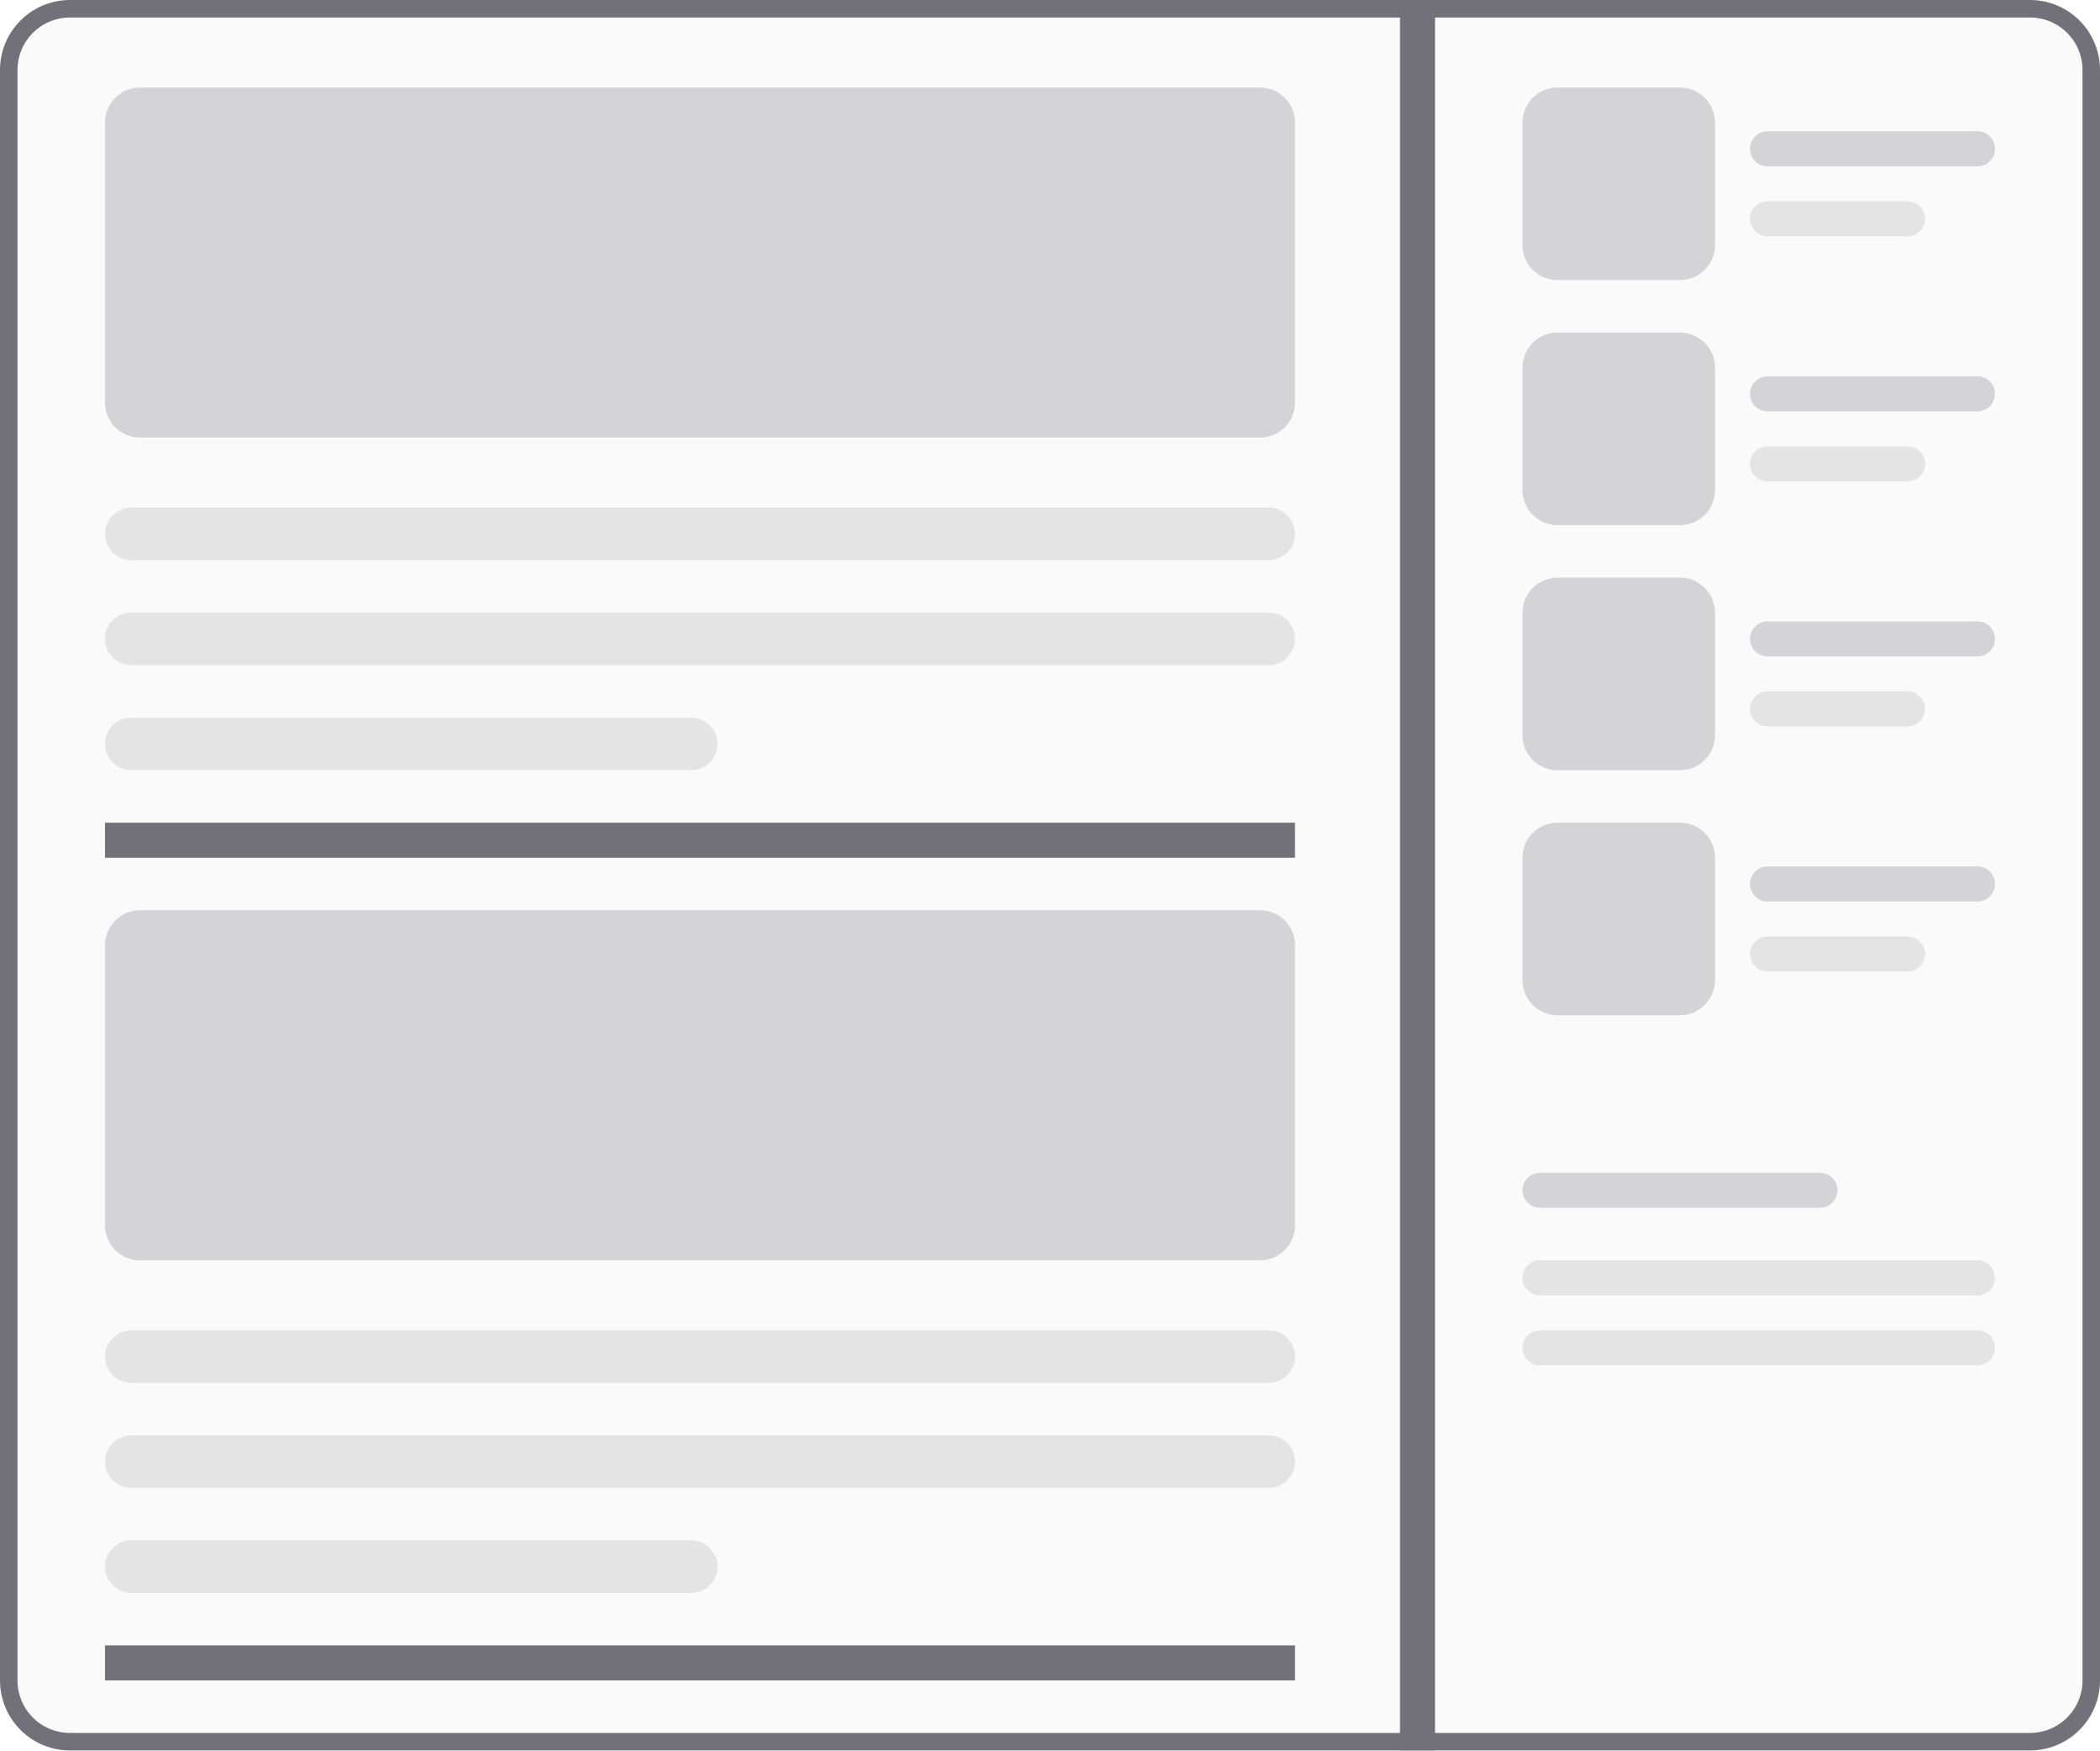
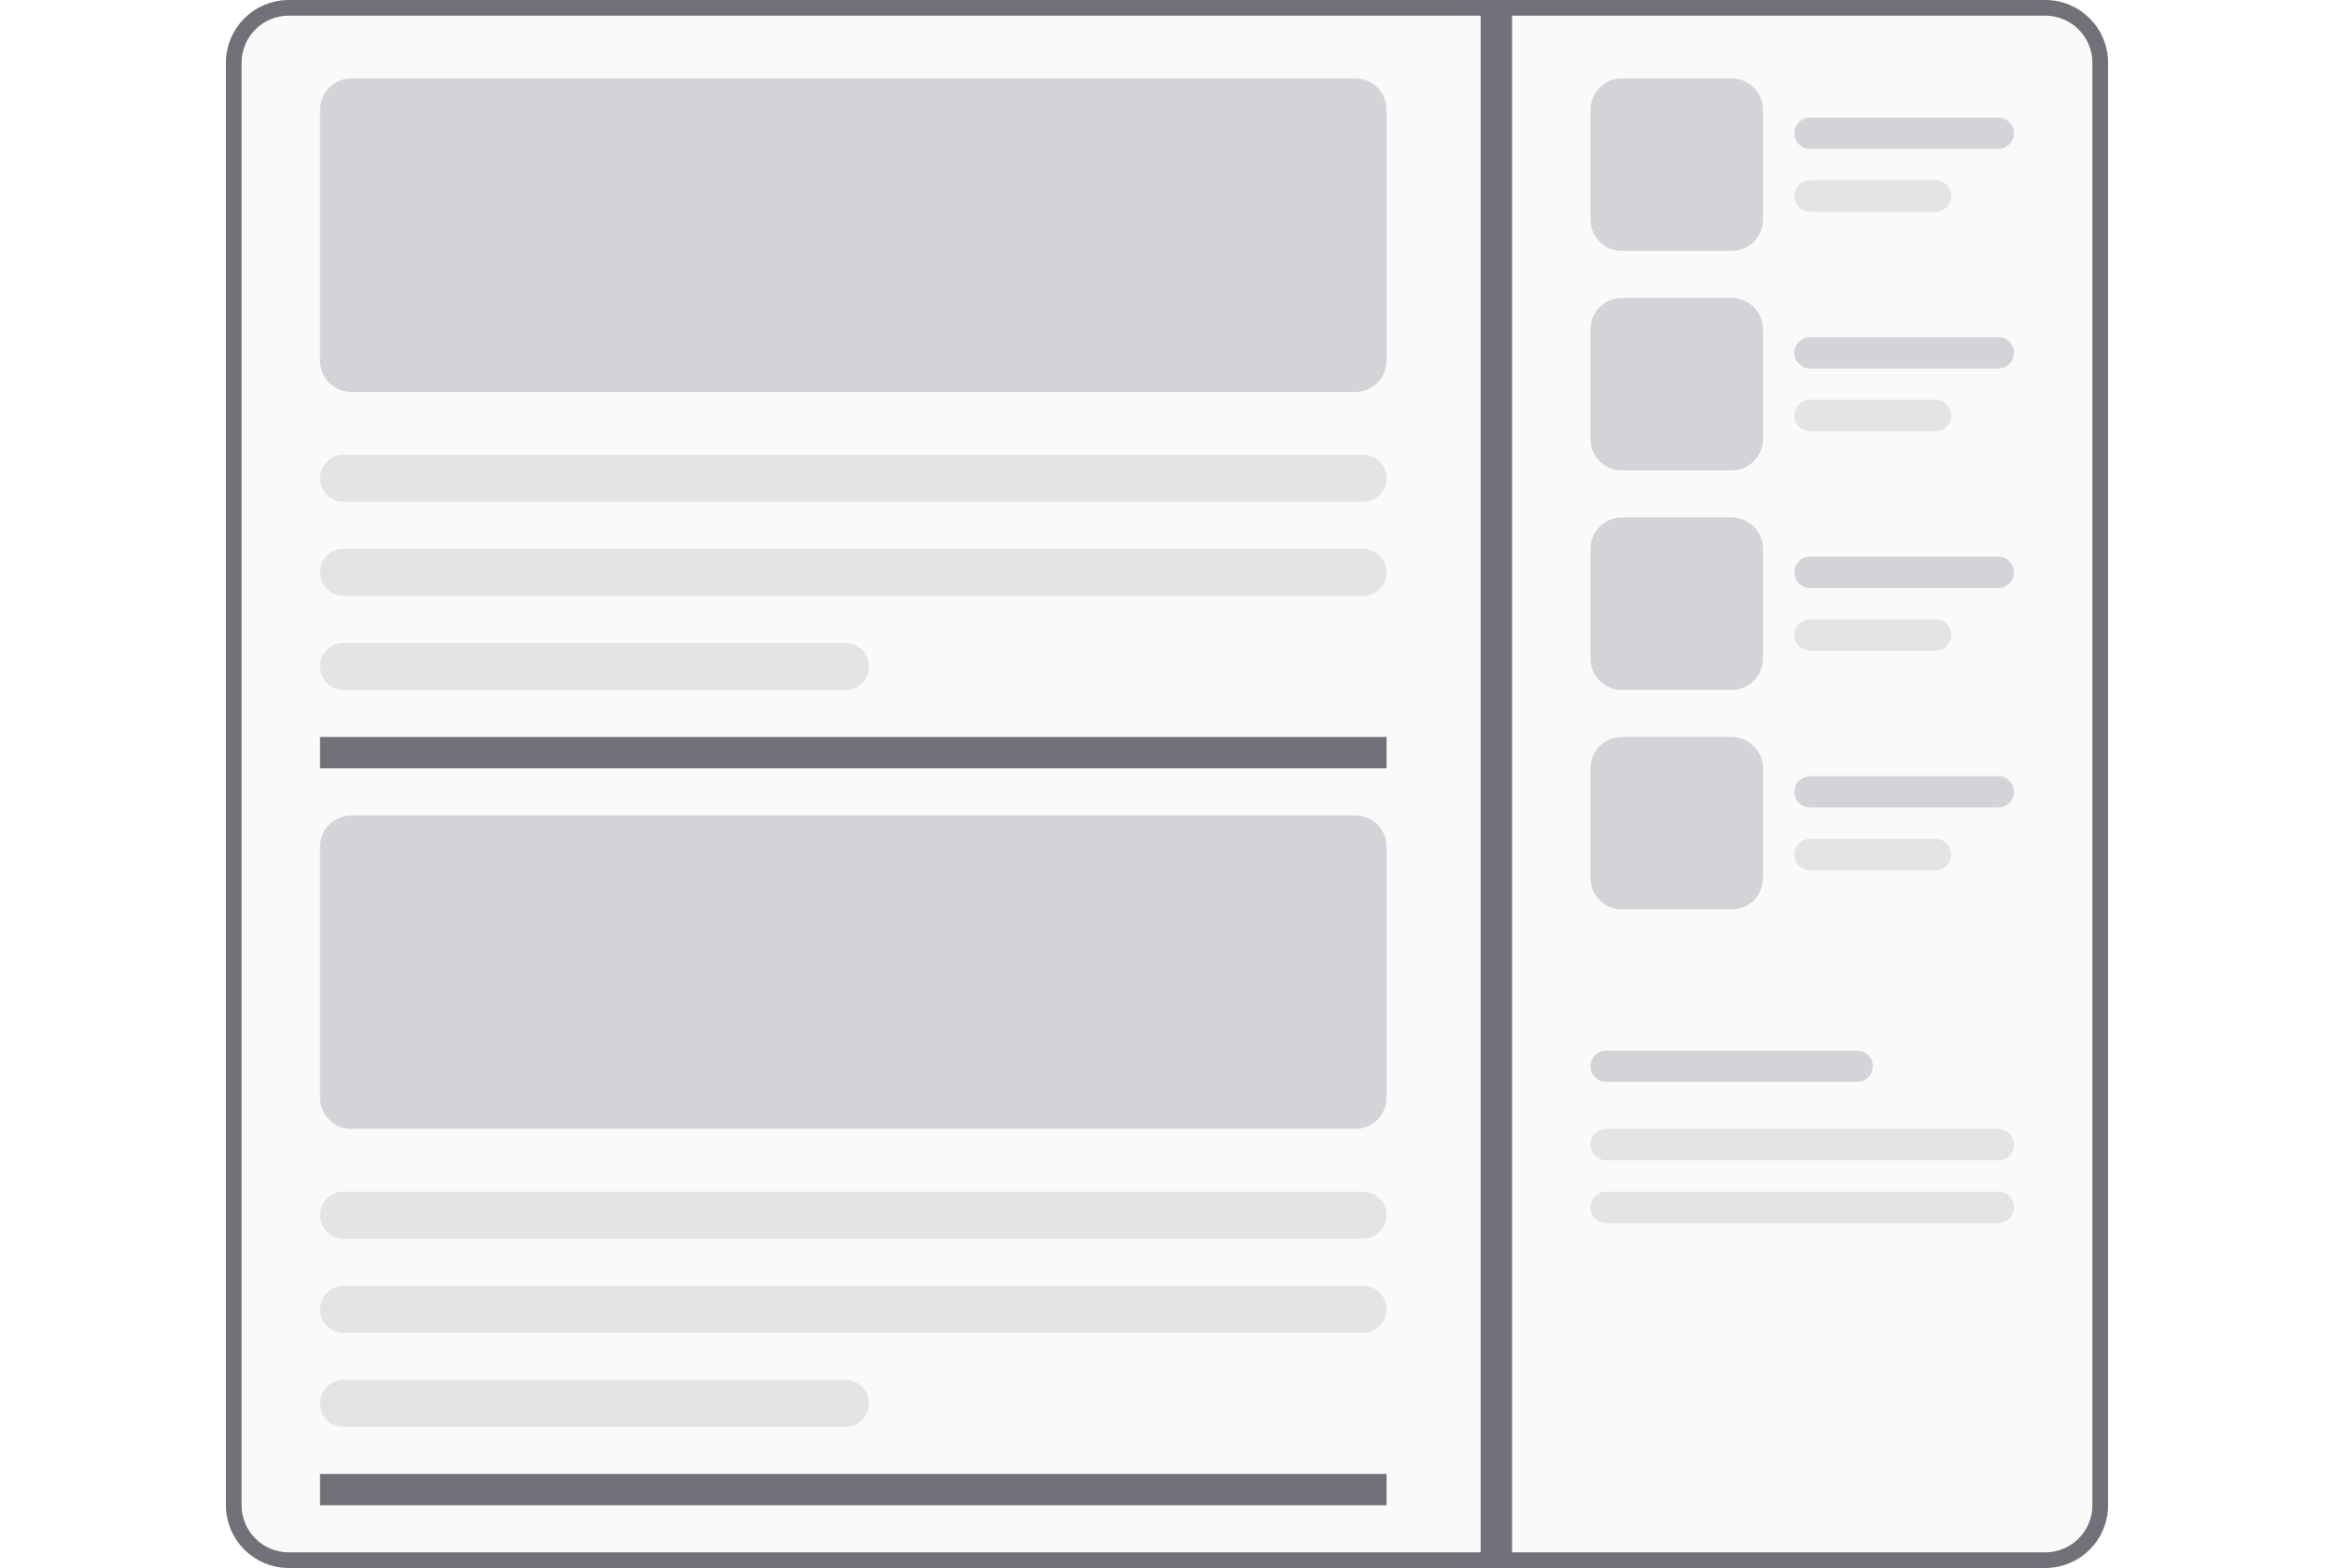
- <svg xmlns="http://www.w3.org/2000/svg" fill="none" viewBox="0 0 120 100">
+ <svg xmlns="http://www.w3.org/2000/svg" width="125px" height="84px" fill="none" viewBox="0 0 120 100">
  <rect width="119" height="99" x=".5" y=".5" fill="#FAFAFA" rx="3.5" />
  <rect width="68" height="20" x="6" y="5" fill="#D4D4D8" rx="2" />
  <rect width="68" height="3" x="6" y="29" fill="#E4E4E7" rx="1.5" />
  <rect width="68" height="3" x="6" y="35" fill="#E4E4E7" rx="1.5" />
  <rect width="35" height="3" x="6" y="41" fill="#E4E4E7" rx="1.5" />
  <path fill="#71717A" d="M74 47H6v2h68v-2Z" mask="url(#path-5-inside-2_9630_55723)" />
  <rect width="68" height="20" x="6" y="52" fill="#D4D4D8" rx="2" />
  <rect width="68" height="3" x="6" y="76" fill="#E4E4E7" rx="1.5" />
  <rect width="68" height="3" x="6" y="82" fill="#E4E4E7" rx="1.5" />
  <rect width="35" height="3" x="6" y="88" fill="#E4E4E7" rx="1.5" />
  <path fill="#71717A" d="M74 94H6v2h68v-2Z" mask="url(#path-11-inside-3_9630_55723)" />
  <path fill="#71717A" d="M80 0v100h2V0h-2Z" mask="url(#path-2-inside-1_9630_55723)" />
  <rect width="11" height="11" x="87" y="5" fill="#D4D4D8" rx="2" />
  <rect width="14" height="2" x="100" y="7.5" fill="#D4D4D8" rx="1" />
  <rect width="10" height="2" x="100" y="11.5" fill="#E4E4E7" rx="1" />
  <rect width="11" height="11" x="87" y="19" fill="#D4D4D8" rx="2" />
  <rect width="14" height="2" x="100" y="21.5" fill="#D4D4D8" rx="1" />
  <rect width="10" height="2" x="100" y="25.5" fill="#E4E4E7" rx="1" />
  <rect width="11" height="11" x="87" y="33" fill="#D4D4D8" rx="2" />
  <rect width="14" height="2" x="100" y="35.5" fill="#D4D4D8" rx="1" />
  <rect width="10" height="2" x="100" y="39.5" fill="#E4E4E7" rx="1" />
  <rect width="11" height="11" x="87" y="47" fill="#D4D4D8" rx="2" />
  <rect width="14" height="2" x="100" y="49.5" fill="#D4D4D8" rx="1" />
  <rect width="10" height="2" x="100" y="53.5" fill="#E4E4E7" rx="1" />
  <rect width="18" height="2" x="87" y="67" fill="#D4D4D8" rx="1" />
  <rect width="27" height="2" x="87" y="72" fill="#E4E4E7" rx="1" />
  <rect width="27" height="2" x="87" y="76" fill="#E4E4E7" rx="1" />
  <rect width="119" height="99" x=".5" y=".5" stroke="#71717A" rx="3.5" />
</svg>
